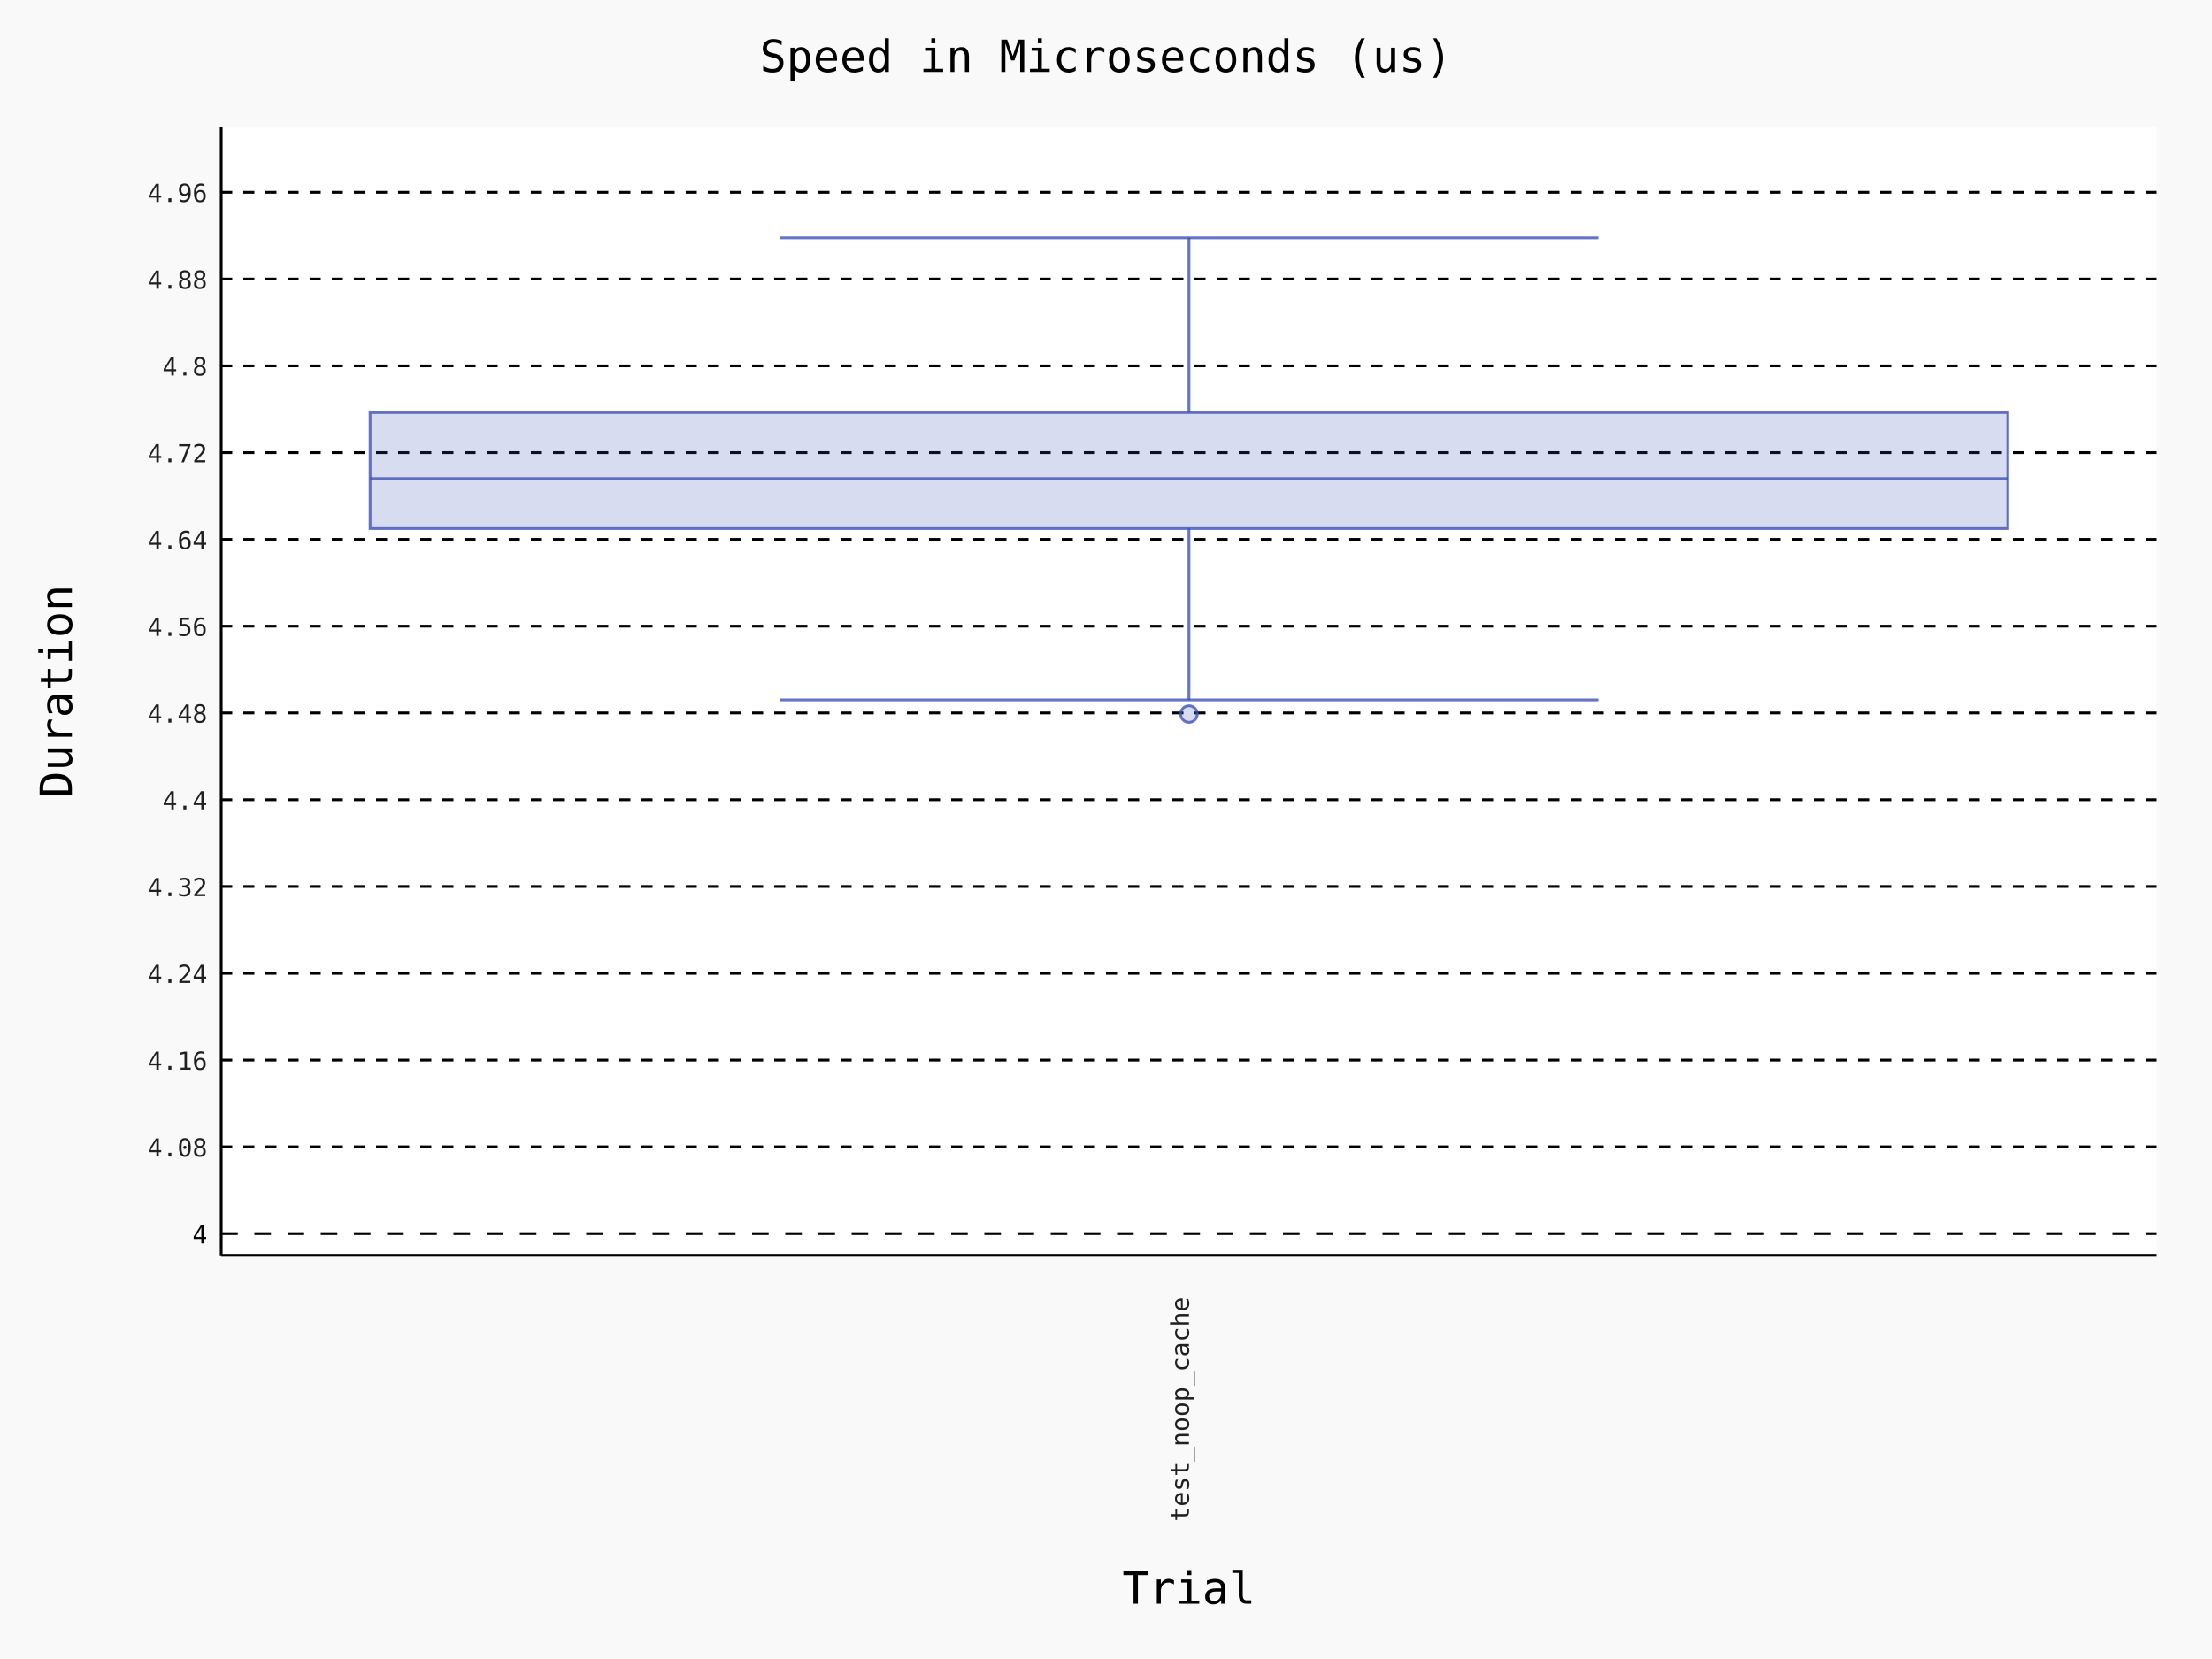
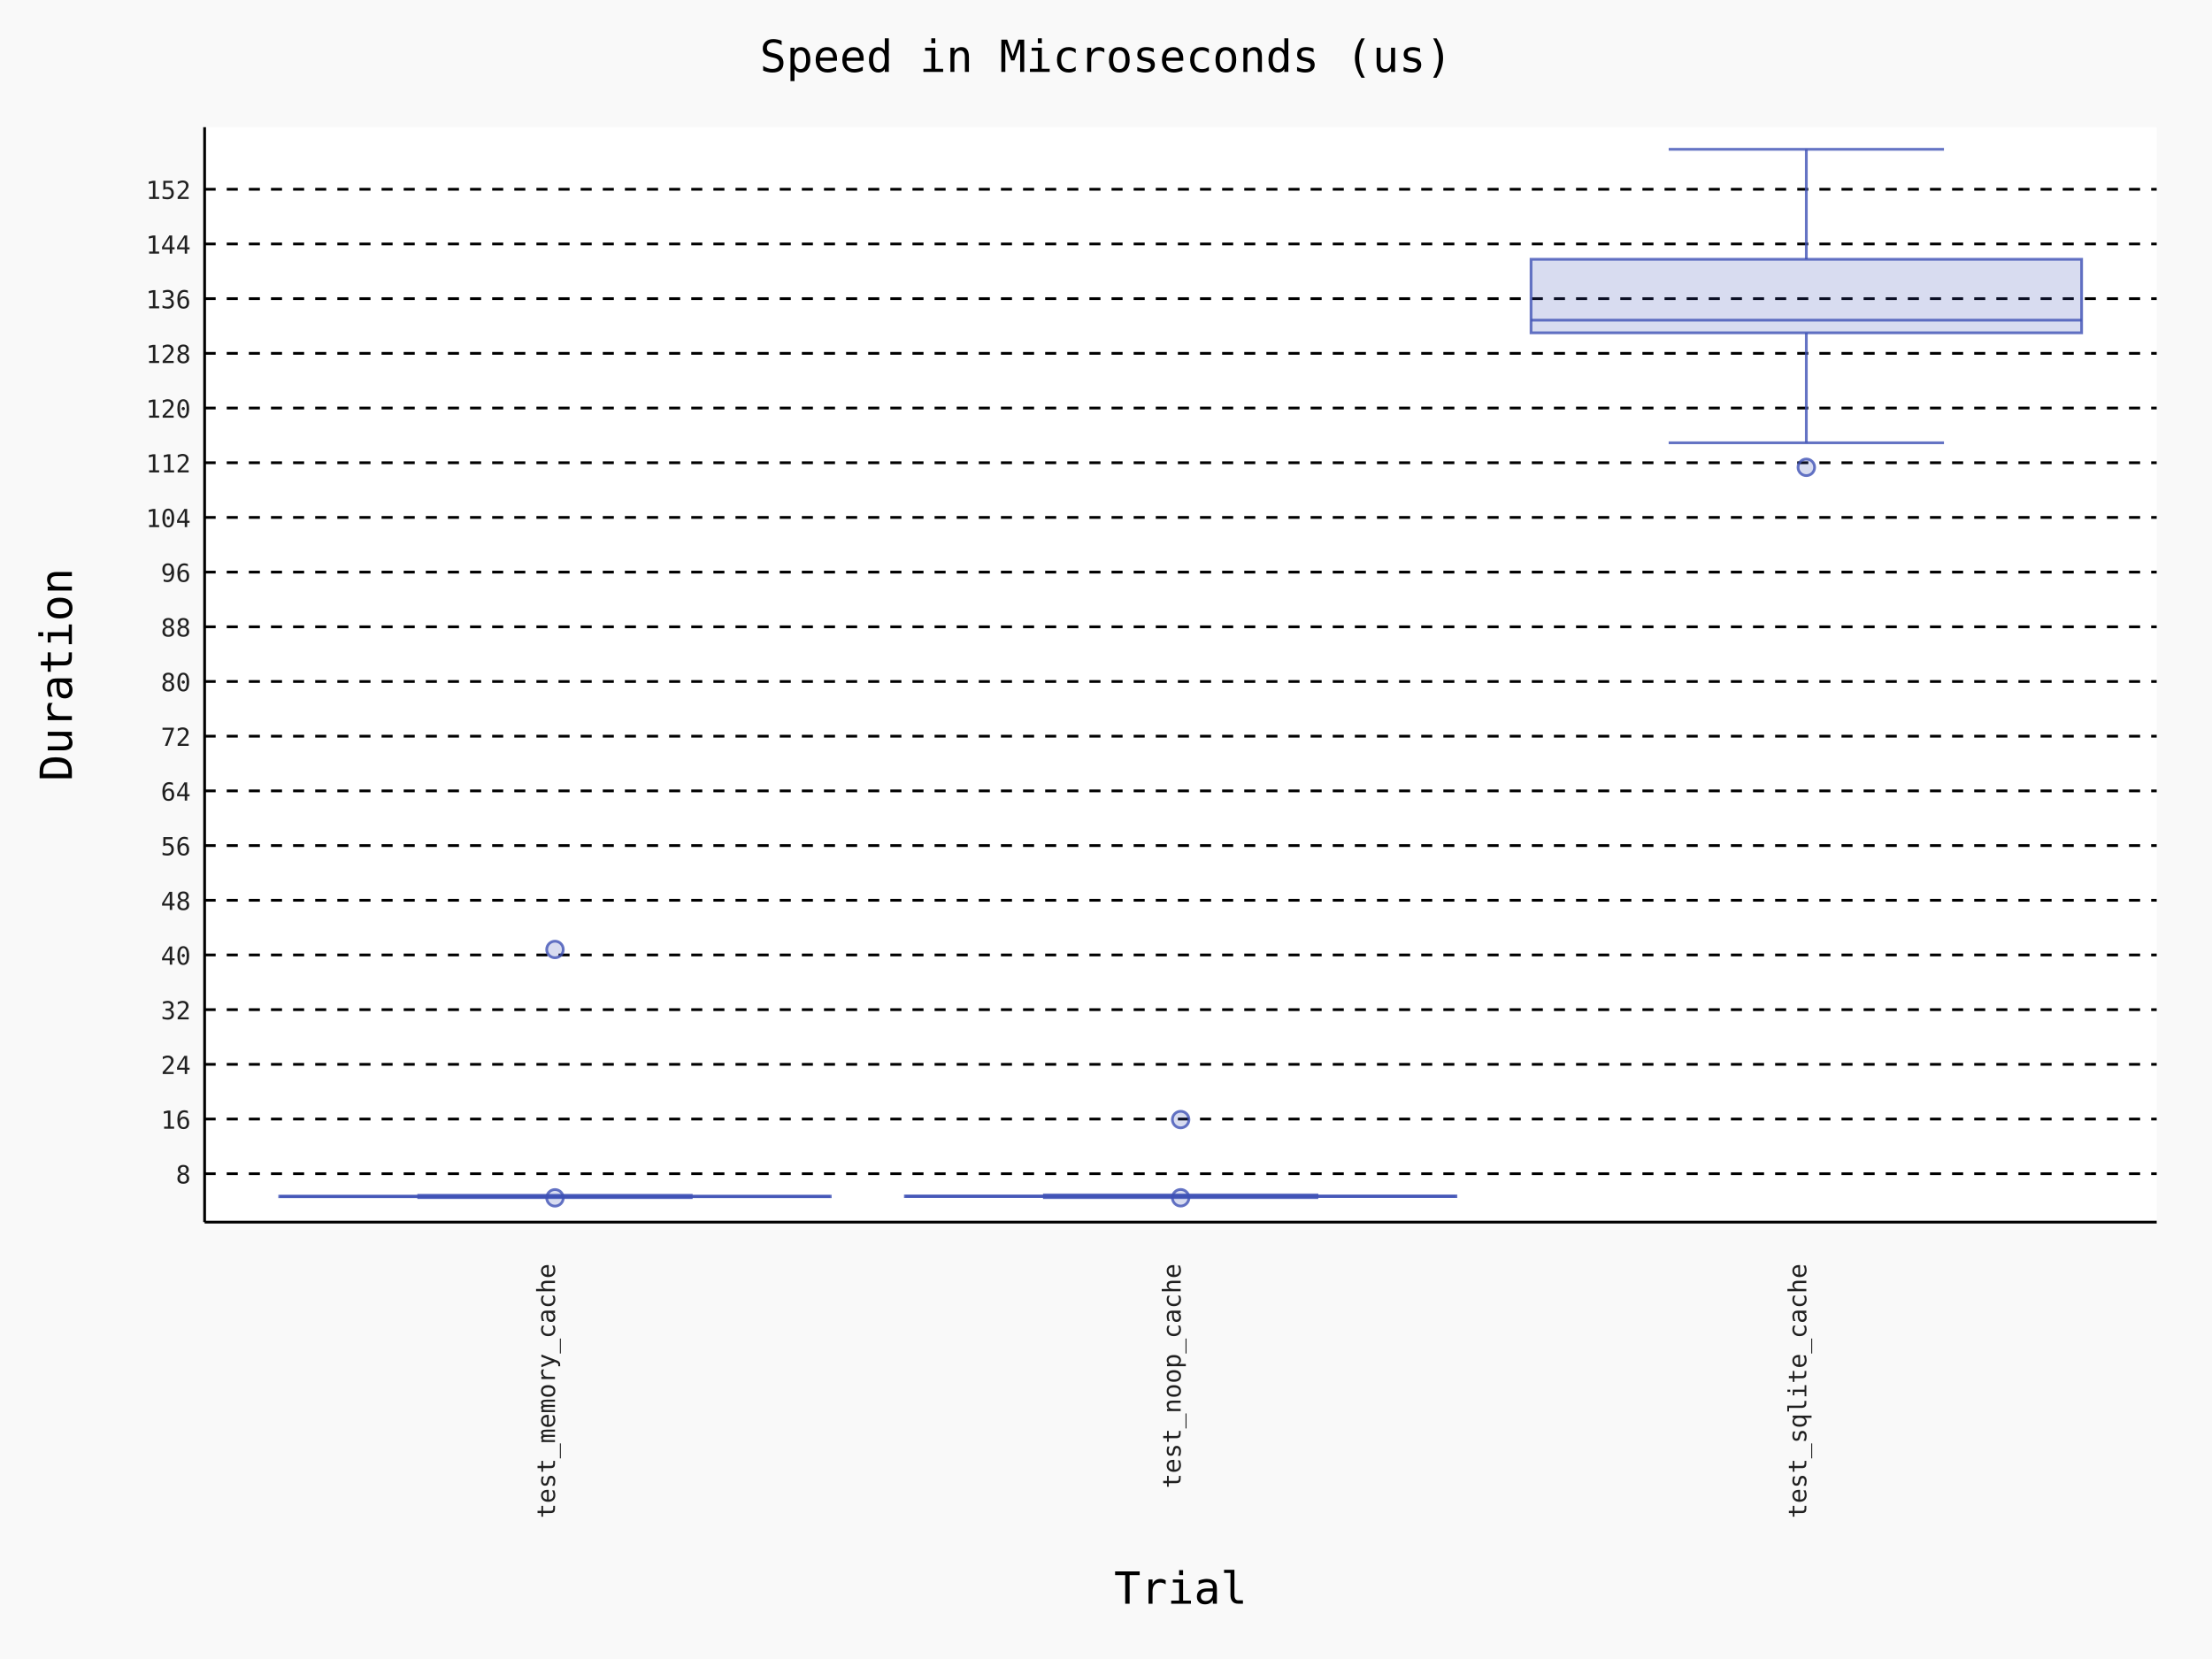
- <svg xmlns="http://www.w3.org/2000/svg" id="chart-b0740017-139c-416c-9e9c-2fa3c21d8f85" class="pygal-chart" viewBox="0 0 800 600">
+ <svg xmlns="http://www.w3.org/2000/svg" id="chart-0ade3db4-ba4e-4a6f-a555-1ac0c18af536" class="pygal-chart" viewBox="0 0 800 600">
  <defs>
-     <style type="text/css">#chart-b0740017-139c-416c-9e9c-2fa3c21d8f85{-webkit-user-select:none;-webkit-font-smoothing:antialiased;font-family:Consolas,"Deja Vu Sans Mono","Bitstream Vera Sans Mono","Courier New",monospace}#chart-b0740017-139c-416c-9e9c-2fa3c21d8f85 .title{font-family:Consolas,"Deja Vu Sans Mono","Bitstream Vera Sans Mono","Courier New",monospace;font-size:16px}#chart-b0740017-139c-416c-9e9c-2fa3c21d8f85 .legends .legend text{font-family:Consolas,"Deja Vu Sans Mono","Bitstream Vera Sans Mono","Courier New",monospace;font-size:14px}#chart-b0740017-139c-416c-9e9c-2fa3c21d8f85 .axis text{font-family:Consolas,"Deja Vu Sans Mono","Bitstream Vera Sans Mono","Courier New",monospace;font-size:10px}#chart-b0740017-139c-416c-9e9c-2fa3c21d8f85 .axis text.major{font-family:Consolas,"Deja Vu Sans Mono","Bitstream Vera Sans Mono","Courier New",monospace;font-size:10px}#chart-b0740017-139c-416c-9e9c-2fa3c21d8f85 .text-overlay text.value{font-family:Consolas,"Deja Vu Sans Mono","Bitstream Vera Sans Mono","Courier New",monospace;font-size:16px}#chart-b0740017-139c-416c-9e9c-2fa3c21d8f85 .text-overlay text.label{font-family:Consolas,"Deja Vu Sans Mono","Bitstream Vera Sans Mono","Courier New",monospace;font-size:10px}#chart-b0740017-139c-416c-9e9c-2fa3c21d8f85 .tooltip{font-family:Consolas,"Deja Vu Sans Mono","Bitstream Vera Sans Mono","Courier New",monospace;font-size:14px}#chart-b0740017-139c-416c-9e9c-2fa3c21d8f85 text.no_data{font-family:Consolas,"Deja Vu Sans Mono","Bitstream Vera Sans Mono","Courier New",monospace;font-size:64px}
- #chart-b0740017-139c-416c-9e9c-2fa3c21d8f85{background-color:rgba(249,249,249,1)}#chart-b0740017-139c-416c-9e9c-2fa3c21d8f85 path,#chart-b0740017-139c-416c-9e9c-2fa3c21d8f85 line,#chart-b0740017-139c-416c-9e9c-2fa3c21d8f85 rect,#chart-b0740017-139c-416c-9e9c-2fa3c21d8f85 circle{-webkit-transition:150ms;-moz-transition:150ms;transition:150ms}#chart-b0740017-139c-416c-9e9c-2fa3c21d8f85 .graph &gt; .background{fill:rgba(249,249,249,1)}#chart-b0740017-139c-416c-9e9c-2fa3c21d8f85 .plot &gt; .background{fill:rgba(255,255,255,1)}#chart-b0740017-139c-416c-9e9c-2fa3c21d8f85 .graph{fill:rgba(0,0,0,.87)}#chart-b0740017-139c-416c-9e9c-2fa3c21d8f85 text.no_data{fill:rgba(0,0,0,1)}#chart-b0740017-139c-416c-9e9c-2fa3c21d8f85 .title{fill:rgba(0,0,0,1)}#chart-b0740017-139c-416c-9e9c-2fa3c21d8f85 .legends .legend text{fill:rgba(0,0,0,.87)}#chart-b0740017-139c-416c-9e9c-2fa3c21d8f85 .legends .legend:hover text{fill:rgba(0,0,0,1)}#chart-b0740017-139c-416c-9e9c-2fa3c21d8f85 .axis .line{stroke:rgba(0,0,0,1)}#chart-b0740017-139c-416c-9e9c-2fa3c21d8f85 .axis .guide.line{stroke:rgba(0,0,0,.54)}#chart-b0740017-139c-416c-9e9c-2fa3c21d8f85 .axis .major.line{stroke:rgba(0,0,0,.87)}#chart-b0740017-139c-416c-9e9c-2fa3c21d8f85 .axis text.major{fill:rgba(0,0,0,1)}#chart-b0740017-139c-416c-9e9c-2fa3c21d8f85 .axis.y .guides:hover .guide.line,#chart-b0740017-139c-416c-9e9c-2fa3c21d8f85 .line-graph .axis.x .guides:hover .guide.line,#chart-b0740017-139c-416c-9e9c-2fa3c21d8f85 .stackedline-graph .axis.x .guides:hover .guide.line,#chart-b0740017-139c-416c-9e9c-2fa3c21d8f85 .xy-graph .axis.x .guides:hover .guide.line{stroke:rgba(0,0,0,1)}#chart-b0740017-139c-416c-9e9c-2fa3c21d8f85 .axis .guides:hover text{fill:rgba(0,0,0,1)}#chart-b0740017-139c-416c-9e9c-2fa3c21d8f85 .reactive{fill-opacity:.7;stroke-opacity:.8;stroke-width:1}#chart-b0740017-139c-416c-9e9c-2fa3c21d8f85 .ci{stroke:rgba(0,0,0,.87)}#chart-b0740017-139c-416c-9e9c-2fa3c21d8f85 .reactive.active,#chart-b0740017-139c-416c-9e9c-2fa3c21d8f85 .active .reactive{fill-opacity:.8;stroke-opacity:.9;stroke-width:4}#chart-b0740017-139c-416c-9e9c-2fa3c21d8f85 .ci .reactive.active{stroke-width:1.5}#chart-b0740017-139c-416c-9e9c-2fa3c21d8f85 .series text{fill:rgba(0,0,0,1)}#chart-b0740017-139c-416c-9e9c-2fa3c21d8f85 .tooltip rect{fill:rgba(255,255,255,1);stroke:rgba(0,0,0,1);-webkit-transition:opacity 150ms;-moz-transition:opacity 150ms;transition:opacity 150ms}#chart-b0740017-139c-416c-9e9c-2fa3c21d8f85 .tooltip .label{fill:rgba(0,0,0,.87)}#chart-b0740017-139c-416c-9e9c-2fa3c21d8f85 .tooltip .label{fill:rgba(0,0,0,.87)}#chart-b0740017-139c-416c-9e9c-2fa3c21d8f85 .tooltip .legend{font-size:.8em;fill:rgba(0,0,0,.54)}#chart-b0740017-139c-416c-9e9c-2fa3c21d8f85 .tooltip .x_label{font-size:.6em;fill:rgba(0,0,0,1)}#chart-b0740017-139c-416c-9e9c-2fa3c21d8f85 .tooltip .xlink{font-size:.5em;text-decoration:underline}#chart-b0740017-139c-416c-9e9c-2fa3c21d8f85 .tooltip .value{font-size:1.5em}#chart-b0740017-139c-416c-9e9c-2fa3c21d8f85 .bound{font-size:.5em}#chart-b0740017-139c-416c-9e9c-2fa3c21d8f85 .max-value{font-size:.75em;fill:rgba(0,0,0,.54)}#chart-b0740017-139c-416c-9e9c-2fa3c21d8f85 .map-element{fill:rgba(255,255,255,1);stroke:rgba(0,0,0,.54) !important}#chart-b0740017-139c-416c-9e9c-2fa3c21d8f85 .map-element .reactive{fill-opacity:inherit;stroke-opacity:inherit}#chart-b0740017-139c-416c-9e9c-2fa3c21d8f85 .color-0,#chart-b0740017-139c-416c-9e9c-2fa3c21d8f85 .color-0 a:visited{stroke:#3F51B5;fill:#3F51B5}#chart-b0740017-139c-416c-9e9c-2fa3c21d8f85 .text-overlay .color-0 text{fill:black}
- #chart-b0740017-139c-416c-9e9c-2fa3c21d8f85 text.no_data{text-anchor:middle}#chart-b0740017-139c-416c-9e9c-2fa3c21d8f85 .guide.line{fill:none}#chart-b0740017-139c-416c-9e9c-2fa3c21d8f85 .centered{text-anchor:middle}#chart-b0740017-139c-416c-9e9c-2fa3c21d8f85 .title{text-anchor:middle}#chart-b0740017-139c-416c-9e9c-2fa3c21d8f85 .legends .legend text{fill-opacity:1}#chart-b0740017-139c-416c-9e9c-2fa3c21d8f85 .axis.x text{text-anchor:middle}#chart-b0740017-139c-416c-9e9c-2fa3c21d8f85 .axis.x:not(.web) text[transform]{text-anchor:start}#chart-b0740017-139c-416c-9e9c-2fa3c21d8f85 .axis.x:not(.web) text[transform].backwards{text-anchor:end}#chart-b0740017-139c-416c-9e9c-2fa3c21d8f85 .axis.y text{text-anchor:end}#chart-b0740017-139c-416c-9e9c-2fa3c21d8f85 .axis.y text[transform].backwards{text-anchor:start}#chart-b0740017-139c-416c-9e9c-2fa3c21d8f85 .axis.y2 text{text-anchor:start}#chart-b0740017-139c-416c-9e9c-2fa3c21d8f85 .axis.y2 text[transform].backwards{text-anchor:end}#chart-b0740017-139c-416c-9e9c-2fa3c21d8f85 .axis .guide.line{stroke-dasharray:4,4;stroke:black}#chart-b0740017-139c-416c-9e9c-2fa3c21d8f85 .axis .major.guide.line{stroke-dasharray:6,6;stroke:black}#chart-b0740017-139c-416c-9e9c-2fa3c21d8f85 .horizontal .axis.y .guide.line,#chart-b0740017-139c-416c-9e9c-2fa3c21d8f85 .horizontal .axis.y2 .guide.line,#chart-b0740017-139c-416c-9e9c-2fa3c21d8f85 .vertical .axis.x .guide.line{opacity:0}#chart-b0740017-139c-416c-9e9c-2fa3c21d8f85 .horizontal .axis.always_show .guide.line,#chart-b0740017-139c-416c-9e9c-2fa3c21d8f85 .vertical .axis.always_show .guide.line{opacity:1 !important}#chart-b0740017-139c-416c-9e9c-2fa3c21d8f85 .axis.y .guides:hover .guide.line,#chart-b0740017-139c-416c-9e9c-2fa3c21d8f85 .axis.y2 .guides:hover .guide.line,#chart-b0740017-139c-416c-9e9c-2fa3c21d8f85 .axis.x .guides:hover .guide.line{opacity:1}#chart-b0740017-139c-416c-9e9c-2fa3c21d8f85 .axis .guides:hover text{opacity:1}#chart-b0740017-139c-416c-9e9c-2fa3c21d8f85 .nofill{fill:none}#chart-b0740017-139c-416c-9e9c-2fa3c21d8f85 .subtle-fill{fill-opacity:.2}#chart-b0740017-139c-416c-9e9c-2fa3c21d8f85 .dot{stroke-width:1px;fill-opacity:1;stroke-opacity:1}#chart-b0740017-139c-416c-9e9c-2fa3c21d8f85 .dot.active{stroke-width:5px}#chart-b0740017-139c-416c-9e9c-2fa3c21d8f85 .dot.negative{fill:transparent}#chart-b0740017-139c-416c-9e9c-2fa3c21d8f85 text,#chart-b0740017-139c-416c-9e9c-2fa3c21d8f85 tspan{stroke:none !important}#chart-b0740017-139c-416c-9e9c-2fa3c21d8f85 .series text.active{opacity:1}#chart-b0740017-139c-416c-9e9c-2fa3c21d8f85 .tooltip rect{fill-opacity:.95;stroke-width:.5}#chart-b0740017-139c-416c-9e9c-2fa3c21d8f85 .tooltip text{fill-opacity:1}#chart-b0740017-139c-416c-9e9c-2fa3c21d8f85 .showable{visibility:hidden}#chart-b0740017-139c-416c-9e9c-2fa3c21d8f85 .showable.shown{visibility:visible}#chart-b0740017-139c-416c-9e9c-2fa3c21d8f85 .gauge-background{fill:rgba(229,229,229,1);stroke:none}#chart-b0740017-139c-416c-9e9c-2fa3c21d8f85 .bg-lines{stroke:rgba(249,249,249,1);stroke-width:2px}
+     <style type="text/css">#chart-0ade3db4-ba4e-4a6f-a555-1ac0c18af536{-webkit-user-select:none;-webkit-font-smoothing:antialiased;font-family:Consolas,"Deja Vu Sans Mono","Bitstream Vera Sans Mono","Courier New",monospace}#chart-0ade3db4-ba4e-4a6f-a555-1ac0c18af536 .title{font-family:Consolas,"Deja Vu Sans Mono","Bitstream Vera Sans Mono","Courier New",monospace;font-size:16px}#chart-0ade3db4-ba4e-4a6f-a555-1ac0c18af536 .legends .legend text{font-family:Consolas,"Deja Vu Sans Mono","Bitstream Vera Sans Mono","Courier New",monospace;font-size:14px}#chart-0ade3db4-ba4e-4a6f-a555-1ac0c18af536 .axis text{font-family:Consolas,"Deja Vu Sans Mono","Bitstream Vera Sans Mono","Courier New",monospace;font-size:10px}#chart-0ade3db4-ba4e-4a6f-a555-1ac0c18af536 .axis text.major{font-family:Consolas,"Deja Vu Sans Mono","Bitstream Vera Sans Mono","Courier New",monospace;font-size:10px}#chart-0ade3db4-ba4e-4a6f-a555-1ac0c18af536 .text-overlay text.value{font-family:Consolas,"Deja Vu Sans Mono","Bitstream Vera Sans Mono","Courier New",monospace;font-size:16px}#chart-0ade3db4-ba4e-4a6f-a555-1ac0c18af536 .text-overlay text.label{font-family:Consolas,"Deja Vu Sans Mono","Bitstream Vera Sans Mono","Courier New",monospace;font-size:10px}#chart-0ade3db4-ba4e-4a6f-a555-1ac0c18af536 .tooltip{font-family:Consolas,"Deja Vu Sans Mono","Bitstream Vera Sans Mono","Courier New",monospace;font-size:14px}#chart-0ade3db4-ba4e-4a6f-a555-1ac0c18af536 text.no_data{font-family:Consolas,"Deja Vu Sans Mono","Bitstream Vera Sans Mono","Courier New",monospace;font-size:64px}
+ #chart-0ade3db4-ba4e-4a6f-a555-1ac0c18af536{background-color:rgba(249,249,249,1)}#chart-0ade3db4-ba4e-4a6f-a555-1ac0c18af536 path,#chart-0ade3db4-ba4e-4a6f-a555-1ac0c18af536 line,#chart-0ade3db4-ba4e-4a6f-a555-1ac0c18af536 rect,#chart-0ade3db4-ba4e-4a6f-a555-1ac0c18af536 circle{-webkit-transition:150ms;-moz-transition:150ms;transition:150ms}#chart-0ade3db4-ba4e-4a6f-a555-1ac0c18af536 .graph &gt; .background{fill:rgba(249,249,249,1)}#chart-0ade3db4-ba4e-4a6f-a555-1ac0c18af536 .plot &gt; .background{fill:rgba(255,255,255,1)}#chart-0ade3db4-ba4e-4a6f-a555-1ac0c18af536 .graph{fill:rgba(0,0,0,.87)}#chart-0ade3db4-ba4e-4a6f-a555-1ac0c18af536 text.no_data{fill:rgba(0,0,0,1)}#chart-0ade3db4-ba4e-4a6f-a555-1ac0c18af536 .title{fill:rgba(0,0,0,1)}#chart-0ade3db4-ba4e-4a6f-a555-1ac0c18af536 .legends .legend text{fill:rgba(0,0,0,.87)}#chart-0ade3db4-ba4e-4a6f-a555-1ac0c18af536 .legends .legend:hover text{fill:rgba(0,0,0,1)}#chart-0ade3db4-ba4e-4a6f-a555-1ac0c18af536 .axis .line{stroke:rgba(0,0,0,1)}#chart-0ade3db4-ba4e-4a6f-a555-1ac0c18af536 .axis .guide.line{stroke:rgba(0,0,0,.54)}#chart-0ade3db4-ba4e-4a6f-a555-1ac0c18af536 .axis .major.line{stroke:rgba(0,0,0,.87)}#chart-0ade3db4-ba4e-4a6f-a555-1ac0c18af536 .axis text.major{fill:rgba(0,0,0,1)}#chart-0ade3db4-ba4e-4a6f-a555-1ac0c18af536 .axis.y .guides:hover .guide.line,#chart-0ade3db4-ba4e-4a6f-a555-1ac0c18af536 .line-graph .axis.x .guides:hover .guide.line,#chart-0ade3db4-ba4e-4a6f-a555-1ac0c18af536 .stackedline-graph .axis.x .guides:hover .guide.line,#chart-0ade3db4-ba4e-4a6f-a555-1ac0c18af536 .xy-graph .axis.x .guides:hover .guide.line{stroke:rgba(0,0,0,1)}#chart-0ade3db4-ba4e-4a6f-a555-1ac0c18af536 .axis .guides:hover text{fill:rgba(0,0,0,1)}#chart-0ade3db4-ba4e-4a6f-a555-1ac0c18af536 .reactive{fill-opacity:.7;stroke-opacity:.8;stroke-width:1}#chart-0ade3db4-ba4e-4a6f-a555-1ac0c18af536 .ci{stroke:rgba(0,0,0,.87)}#chart-0ade3db4-ba4e-4a6f-a555-1ac0c18af536 .reactive.active,#chart-0ade3db4-ba4e-4a6f-a555-1ac0c18af536 .active .reactive{fill-opacity:.8;stroke-opacity:.9;stroke-width:4}#chart-0ade3db4-ba4e-4a6f-a555-1ac0c18af536 .ci .reactive.active{stroke-width:1.5}#chart-0ade3db4-ba4e-4a6f-a555-1ac0c18af536 .series text{fill:rgba(0,0,0,1)}#chart-0ade3db4-ba4e-4a6f-a555-1ac0c18af536 .tooltip rect{fill:rgba(255,255,255,1);stroke:rgba(0,0,0,1);-webkit-transition:opacity 150ms;-moz-transition:opacity 150ms;transition:opacity 150ms}#chart-0ade3db4-ba4e-4a6f-a555-1ac0c18af536 .tooltip .label{fill:rgba(0,0,0,.87)}#chart-0ade3db4-ba4e-4a6f-a555-1ac0c18af536 .tooltip .label{fill:rgba(0,0,0,.87)}#chart-0ade3db4-ba4e-4a6f-a555-1ac0c18af536 .tooltip .legend{font-size:.8em;fill:rgba(0,0,0,.54)}#chart-0ade3db4-ba4e-4a6f-a555-1ac0c18af536 .tooltip .x_label{font-size:.6em;fill:rgba(0,0,0,1)}#chart-0ade3db4-ba4e-4a6f-a555-1ac0c18af536 .tooltip .xlink{font-size:.5em;text-decoration:underline}#chart-0ade3db4-ba4e-4a6f-a555-1ac0c18af536 .tooltip .value{font-size:1.5em}#chart-0ade3db4-ba4e-4a6f-a555-1ac0c18af536 .bound{font-size:.5em}#chart-0ade3db4-ba4e-4a6f-a555-1ac0c18af536 .max-value{font-size:.75em;fill:rgba(0,0,0,.54)}#chart-0ade3db4-ba4e-4a6f-a555-1ac0c18af536 .map-element{fill:rgba(255,255,255,1);stroke:rgba(0,0,0,.54) !important}#chart-0ade3db4-ba4e-4a6f-a555-1ac0c18af536 .map-element .reactive{fill-opacity:inherit;stroke-opacity:inherit}#chart-0ade3db4-ba4e-4a6f-a555-1ac0c18af536 .color-0,#chart-0ade3db4-ba4e-4a6f-a555-1ac0c18af536 .color-0 a:visited{stroke:#3F51B5;fill:#3F51B5}#chart-0ade3db4-ba4e-4a6f-a555-1ac0c18af536 .color-1,#chart-0ade3db4-ba4e-4a6f-a555-1ac0c18af536 .color-1 a:visited{stroke:#3F51B5;fill:#3F51B5}#chart-0ade3db4-ba4e-4a6f-a555-1ac0c18af536 .color-2,#chart-0ade3db4-ba4e-4a6f-a555-1ac0c18af536 .color-2 a:visited{stroke:#3F51B5;fill:#3F51B5}#chart-0ade3db4-ba4e-4a6f-a555-1ac0c18af536 .text-overlay .color-0 text{fill:black}#chart-0ade3db4-ba4e-4a6f-a555-1ac0c18af536 .text-overlay .color-1 text{fill:black}#chart-0ade3db4-ba4e-4a6f-a555-1ac0c18af536 .text-overlay .color-2 text{fill:black}
+ #chart-0ade3db4-ba4e-4a6f-a555-1ac0c18af536 text.no_data{text-anchor:middle}#chart-0ade3db4-ba4e-4a6f-a555-1ac0c18af536 .guide.line{fill:none}#chart-0ade3db4-ba4e-4a6f-a555-1ac0c18af536 .centered{text-anchor:middle}#chart-0ade3db4-ba4e-4a6f-a555-1ac0c18af536 .title{text-anchor:middle}#chart-0ade3db4-ba4e-4a6f-a555-1ac0c18af536 .legends .legend text{fill-opacity:1}#chart-0ade3db4-ba4e-4a6f-a555-1ac0c18af536 .axis.x text{text-anchor:middle}#chart-0ade3db4-ba4e-4a6f-a555-1ac0c18af536 .axis.x:not(.web) text[transform]{text-anchor:start}#chart-0ade3db4-ba4e-4a6f-a555-1ac0c18af536 .axis.x:not(.web) text[transform].backwards{text-anchor:end}#chart-0ade3db4-ba4e-4a6f-a555-1ac0c18af536 .axis.y text{text-anchor:end}#chart-0ade3db4-ba4e-4a6f-a555-1ac0c18af536 .axis.y text[transform].backwards{text-anchor:start}#chart-0ade3db4-ba4e-4a6f-a555-1ac0c18af536 .axis.y2 text{text-anchor:start}#chart-0ade3db4-ba4e-4a6f-a555-1ac0c18af536 .axis.y2 text[transform].backwards{text-anchor:end}#chart-0ade3db4-ba4e-4a6f-a555-1ac0c18af536 .axis .guide.line{stroke-dasharray:4,4;stroke:black}#chart-0ade3db4-ba4e-4a6f-a555-1ac0c18af536 .axis .major.guide.line{stroke-dasharray:6,6;stroke:black}#chart-0ade3db4-ba4e-4a6f-a555-1ac0c18af536 .horizontal .axis.y .guide.line,#chart-0ade3db4-ba4e-4a6f-a555-1ac0c18af536 .horizontal .axis.y2 .guide.line,#chart-0ade3db4-ba4e-4a6f-a555-1ac0c18af536 .vertical .axis.x .guide.line{opacity:0}#chart-0ade3db4-ba4e-4a6f-a555-1ac0c18af536 .horizontal .axis.always_show .guide.line,#chart-0ade3db4-ba4e-4a6f-a555-1ac0c18af536 .vertical .axis.always_show .guide.line{opacity:1 !important}#chart-0ade3db4-ba4e-4a6f-a555-1ac0c18af536 .axis.y .guides:hover .guide.line,#chart-0ade3db4-ba4e-4a6f-a555-1ac0c18af536 .axis.y2 .guides:hover .guide.line,#chart-0ade3db4-ba4e-4a6f-a555-1ac0c18af536 .axis.x .guides:hover .guide.line{opacity:1}#chart-0ade3db4-ba4e-4a6f-a555-1ac0c18af536 .axis .guides:hover text{opacity:1}#chart-0ade3db4-ba4e-4a6f-a555-1ac0c18af536 .nofill{fill:none}#chart-0ade3db4-ba4e-4a6f-a555-1ac0c18af536 .subtle-fill{fill-opacity:.2}#chart-0ade3db4-ba4e-4a6f-a555-1ac0c18af536 .dot{stroke-width:1px;fill-opacity:1;stroke-opacity:1}#chart-0ade3db4-ba4e-4a6f-a555-1ac0c18af536 .dot.active{stroke-width:5px}#chart-0ade3db4-ba4e-4a6f-a555-1ac0c18af536 .dot.negative{fill:transparent}#chart-0ade3db4-ba4e-4a6f-a555-1ac0c18af536 text,#chart-0ade3db4-ba4e-4a6f-a555-1ac0c18af536 tspan{stroke:none !important}#chart-0ade3db4-ba4e-4a6f-a555-1ac0c18af536 .series text.active{opacity:1}#chart-0ade3db4-ba4e-4a6f-a555-1ac0c18af536 .tooltip rect{fill-opacity:.95;stroke-width:.5}#chart-0ade3db4-ba4e-4a6f-a555-1ac0c18af536 .tooltip text{fill-opacity:1}#chart-0ade3db4-ba4e-4a6f-a555-1ac0c18af536 .showable{visibility:hidden}#chart-0ade3db4-ba4e-4a6f-a555-1ac0c18af536 .showable.shown{visibility:visible}#chart-0ade3db4-ba4e-4a6f-a555-1ac0c18af536 .gauge-background{fill:rgba(229,229,229,1);stroke:none}#chart-0ade3db4-ba4e-4a6f-a555-1ac0c18af536 .bg-lines{stroke:rgba(249,249,249,1);stroke-width:2px}
.tooltip .value{font-size:1em !important}.axis text{font-size:9px !important}</style>
  </defs>
  <g class="graph custombox-graph vertical">
    <rect x="0" y="0" width="800" height="600" class="background" />
-     <g transform="translate(80, 46)" class="plot">
-       <rect x="0" y="0" width="700.0" height="408.0" class="background" />
+     <g transform="translate(74, 46)" class="plot">
+       <rect x="0" y="0" width="706.0" height="396.0" class="background" />
      <g class="axis y always_show">
-         <path d="M0 408 h700" class="line" />
+         <path d="M0 396 h706" class="line" />
        <g class="guides">
-           <path d="M0 400.154 h700" class="major guide line" />
-           <text x="-5" y="403.654" class="major">4</text>
+           <path d="M0 378.495 h706" class="guide line" />
+           <text x="-5" y="381.995" class="">8</text>
        </g>
        <g class="guides">
-           <path d="M0 368.769 h700" class="guide line" />
-           <text x="-5" y="372.269" class="">4.08</text>
+           <path d="M0 358.714 h706" class="guide line" />
+           <text x="-5" y="362.214" class="">16</text>
        </g>
        <g class="guides">
-           <path d="M0 337.385 h700" class="guide line" />
-           <text x="-5" y="340.885" class="">4.16</text>
+           <path d="M0 338.934 h706" class="guide line" />
+           <text x="-5" y="342.434" class="">24</text>
        </g>
        <g class="guides">
-           <path d="M0 306 h700" class="guide line" />
-           <text x="-5" y="309.5" class="">4.24</text>
+           <path d="M0 319.154 h706" class="guide line" />
+           <text x="-5" y="322.654" class="">32</text>
        </g>
        <g class="guides">
-           <path d="M0 274.615 h700" class="guide line" />
-           <text x="-5" y="278.115" class="">4.32</text>
+           <path d="M0 299.374 h706" class="guide line" />
+           <text x="-5" y="302.874" class="">40</text>
        </g>
        <g class="guides">
-           <path d="M0 243.231 h700" class="guide line" />
-           <text x="-5" y="246.731" class="">4.4</text>
+           <path d="M0 279.593 h706" class="guide line" />
+           <text x="-5" y="283.093" class="">48</text>
        </g>
        <g class="guides">
-           <path d="M0 211.846 h700" class="guide line" />
-           <text x="-5" y="215.346" class="">4.48</text>
+           <path d="M0 259.813 h706" class="guide line" />
+           <text x="-5" y="263.313" class="">56</text>
        </g>
        <g class="guides">
-           <path d="M0 180.462 h700" class="guide line" />
-           <text x="-5" y="183.962" class="">4.56</text>
+           <path d="M0 240.033 h706" class="guide line" />
+           <text x="-5" y="243.533" class="">64</text>
        </g>
        <g class="guides">
-           <path d="M0 149.077 h700" class="guide line" />
-           <text x="-5" y="152.577" class="">4.64</text>
+           <path d="M0 220.253 h706" class="guide line" />
+           <text x="-5" y="223.753" class="">72</text>
        </g>
        <g class="guides">
-           <path d="M0 117.692 h700" class="guide line" />
-           <text x="-5" y="121.192" class="">4.72</text>
+           <path d="M0 200.473 h706" class="guide line" />
+           <text x="-5" y="203.973" class="">80</text>
        </g>
        <g class="guides">
-           <path d="M0 86.308 h700" class="guide line" />
-           <text x="-5" y="89.808" class="">4.8</text>
+           <path d="M0 180.692 h706" class="guide line" />
+           <text x="-5" y="184.192" class="">88</text>
        </g>
        <g class="guides">
-           <path d="M0 54.923 h700" class="guide line" />
-           <text x="-5" y="58.423" class="">4.88</text>
+           <path d="M0 160.912 h706" class="guide line" />
+           <text x="-5" y="164.412" class="">96</text>
        </g>
        <g class="guides">
-           <path d="M0 23.538 h700" class="guide line" />
-           <text x="-5" y="27.038" class="">4.96</text>
+           <path d="M0 141.132 h706" class="guide line" />
+           <text x="-5" y="144.632" class="">104</text>
+         </g>
+         <g class="guides">
+           <path d="M0 121.352 h706" class="guide line" />
+           <text x="-5" y="124.852" class="">112</text>
+         </g>
+         <g class="guides">
+           <path d="M0 101.571 h706" class="guide line" />
+           <text x="-5" y="105.071" class="">120</text>
+         </g>
+         <g class="guides">
+           <path d="M0 81.791 h706" class="guide line" />
+           <text x="-5" y="85.291" class="">128</text>
+         </g>
+         <g class="guides">
+           <path d="M0 62.011 h706" class="guide line" />
+           <text x="-5" y="65.511" class="">136</text>
+         </g>
+         <g class="guides">
+           <path d="M0 42.231 h706" class="guide line" />
+           <text x="-5" y="45.731" class="">144</text>
+         </g>
+         <g class="guides">
+           <path d="M0 22.451 h706" class="guide line" />
+           <text x="-5" y="25.951" class="">152</text>
        </g>
      </g>
      <g class="axis x">
-         <path d="M0 0 v408" class="line" />
+         <path d="M0 0 v396" class="line" />
        <g class="guides">
-           <path d="M350 0 v408" class="guide line" />
-           <text x="350.0" y="423.0" class="backwards" transform="rotate(270 350 423)">test_noop_cache</text>
+           <path d="M126.718 0 v396" class="guide line" />
+           <text x="126.718" y="411.0" class="backwards" transform="rotate(270 126.7179 411)">test_memory_cache</text>
+         </g>
+         <g class="guides">
+           <path d="M353 0 v396" class="guide line" />
+           <text x="353.0" y="411.0" class="backwards" transform="rotate(270 353 411)">test_noop_cache</text>
+         </g>
+         <g class="guides">
+           <path d="M579.282 0 v396" class="guide line" />
+           <text x="579.282" y="411.0" class="backwards" transform="rotate(270 579.2821 411)">test_sqlite_cache</text>
        </g>
      </g>
      <g class="series serie-0 color-0">
        <g class="boxes">
          <g class="box">
-             <path stroke-width="3" d="M201.923 207.138 L498.077 207.138" class="reactive tooltip-trigger" />
-             <path stroke-width="3" d="M53.846 127.077 L646.154 127.077" class="reactive tooltip-trigger" />
-             <path stroke-width="3" d="M201.923 40.029 L498.077 40.029" class="reactive tooltip-trigger" />
-             <path stroke-width="2" d="M350 207.138 L350 145.163" class="reactive tooltip-trigger" />
-             <path stroke-width="2" d="M350 40.029 L350 103.191" class="reactive tooltip-trigger" />
-             <rect x="53.846" y="103.191" height="41.971" width="592.308" class="subtle-fill reactive tooltip-trigger" />
-             <circle cx="350" cy="212.253" r="3" class="subtle-fill reactive tooltip-trigger" />
-             <circle cx="350" cy="-10761.394" r="3" class="subtle-fill reactive tooltip-trigger" />
+             <path stroke-width="3" d="M76.936 387.153 L176.5 387.153" class="reactive tooltip-trigger" />
+             <path stroke-width="3" d="M27.154 386.73 L226.282 386.73" class="reactive tooltip-trigger" />
+             <path stroke-width="3" d="M76.936 386.278 L176.5 386.278" class="reactive tooltip-trigger" />
+             <path stroke-width="2" d="M126.718 387.153 L126.718 386.827" class="reactive tooltip-trigger" />
+             <path stroke-width="2" d="M126.718 386.278 L126.718 386.607" class="reactive tooltip-trigger" />
+             <rect x="27.154" y="386.607" height="0.22" width="199.128" class="subtle-fill reactive tooltip-trigger" />
+             <circle cx="126.718" cy="387.215" r="3" class="subtle-fill reactive tooltip-trigger" />
+             <circle cx="126.718" cy="297.391" r="3" class="subtle-fill reactive tooltip-trigger" />
+           </g>
+         </g>
+       </g>
+       <g class="series serie-1 color-1">
+         <g class="boxes">
+           <g class="box">
+             <path stroke-width="3" d="M303.218 387.153 L402.782 387.153" class="reactive tooltip-trigger" />
+             <path stroke-width="3" d="M253.436 386.669 L452.564 386.669" class="reactive tooltip-trigger" />
+             <path stroke-width="3" d="M303.218 386.149 L402.782 386.149" class="reactive tooltip-trigger" />
+             <path stroke-width="2" d="M353 387.153 L353 386.78" class="reactive tooltip-trigger" />
+             <path stroke-width="2" d="M353 386.149 L353 386.528" class="reactive tooltip-trigger" />
+             <rect x="253.436" y="386.528" height="0.252" width="199.128" class="subtle-fill reactive tooltip-trigger" />
+             <circle cx="353" cy="387.19" r="3" class="subtle-fill reactive tooltip-trigger" />
+             <circle cx="353" cy="358.91" r="3" class="subtle-fill reactive tooltip-trigger" />
+           </g>
+         </g>
+       </g>
+       <g class="series serie-2 color-2">
+         <g class="boxes">
+           <g class="box">
+             <path stroke-width="3" d="M529.5 114.142 L629.064 114.142" class="reactive tooltip-trigger" />
+             <path stroke-width="3" d="M479.718 69.792 L678.846 69.792" class="reactive tooltip-trigger" />
+             <path stroke-width="3" d="M529.5 7.996 L629.064 7.996" class="reactive tooltip-trigger" />
+             <path stroke-width="2" d="M579.282 114.142 L579.282 74.367" class="reactive tooltip-trigger" />
+             <path stroke-width="2" d="M579.282 7.996 L579.282 47.776" class="reactive tooltip-trigger" />
+             <rect x="479.718" y="47.776" height="26.591" width="199.128" class="subtle-fill reactive tooltip-trigger" />
+             <circle cx="579.282" cy="123.018" r="3" class="subtle-fill reactive tooltip-trigger" />
+             <circle cx="579.282" cy="-675.247" r="3" class="subtle-fill reactive tooltip-trigger" />
          </g>
        </g>
      </g>
    </g>
    <g class="titles">
      <text x="400.0" y="26" class="title plot_title">Speed in Microseconds (us)</text>
-       <text x="430.0" y="580.0" class="title">Trial</text>
-       <text x="0" y="276.0" class="title" transform="rotate(-90 0 250)">Duration</text>
+       <text x="427.0" y="580.0" class="title">Trial</text>
+       <text x="0" y="270.0" class="title" transform="rotate(-90 0 244)">Duration</text>
    </g>
-     <g transform="translate(80, 46)" class="plot overlay">
+     <g transform="translate(74, 46)" class="plot overlay">
      <g class="series serie-0 color-0" />
+       <g class="series serie-1 color-1" />
+       <g class="series serie-2 color-2" />
    </g>
-     <g transform="translate(80, 46)" class="plot text-overlay">
+     <g transform="translate(74, 46)" class="plot text-overlay">
      <g class="series serie-0 color-0" />
+       <g class="series serie-1 color-1" />
+       <g class="series serie-2 color-2" />
    </g>
-     <g transform="translate(80, 46)" class="plot tooltip-overlay">
+     <g transform="translate(74, 46)" class="plot tooltip-overlay">
      <g transform="translate(0 0)" style="opacity: 0" class="tooltip">
        <rect rx="0" ry="0" width="0" height="0" class="tooltip-box" />
        <g class="text" />
      </g>
    </g>
  </g>
</svg>
